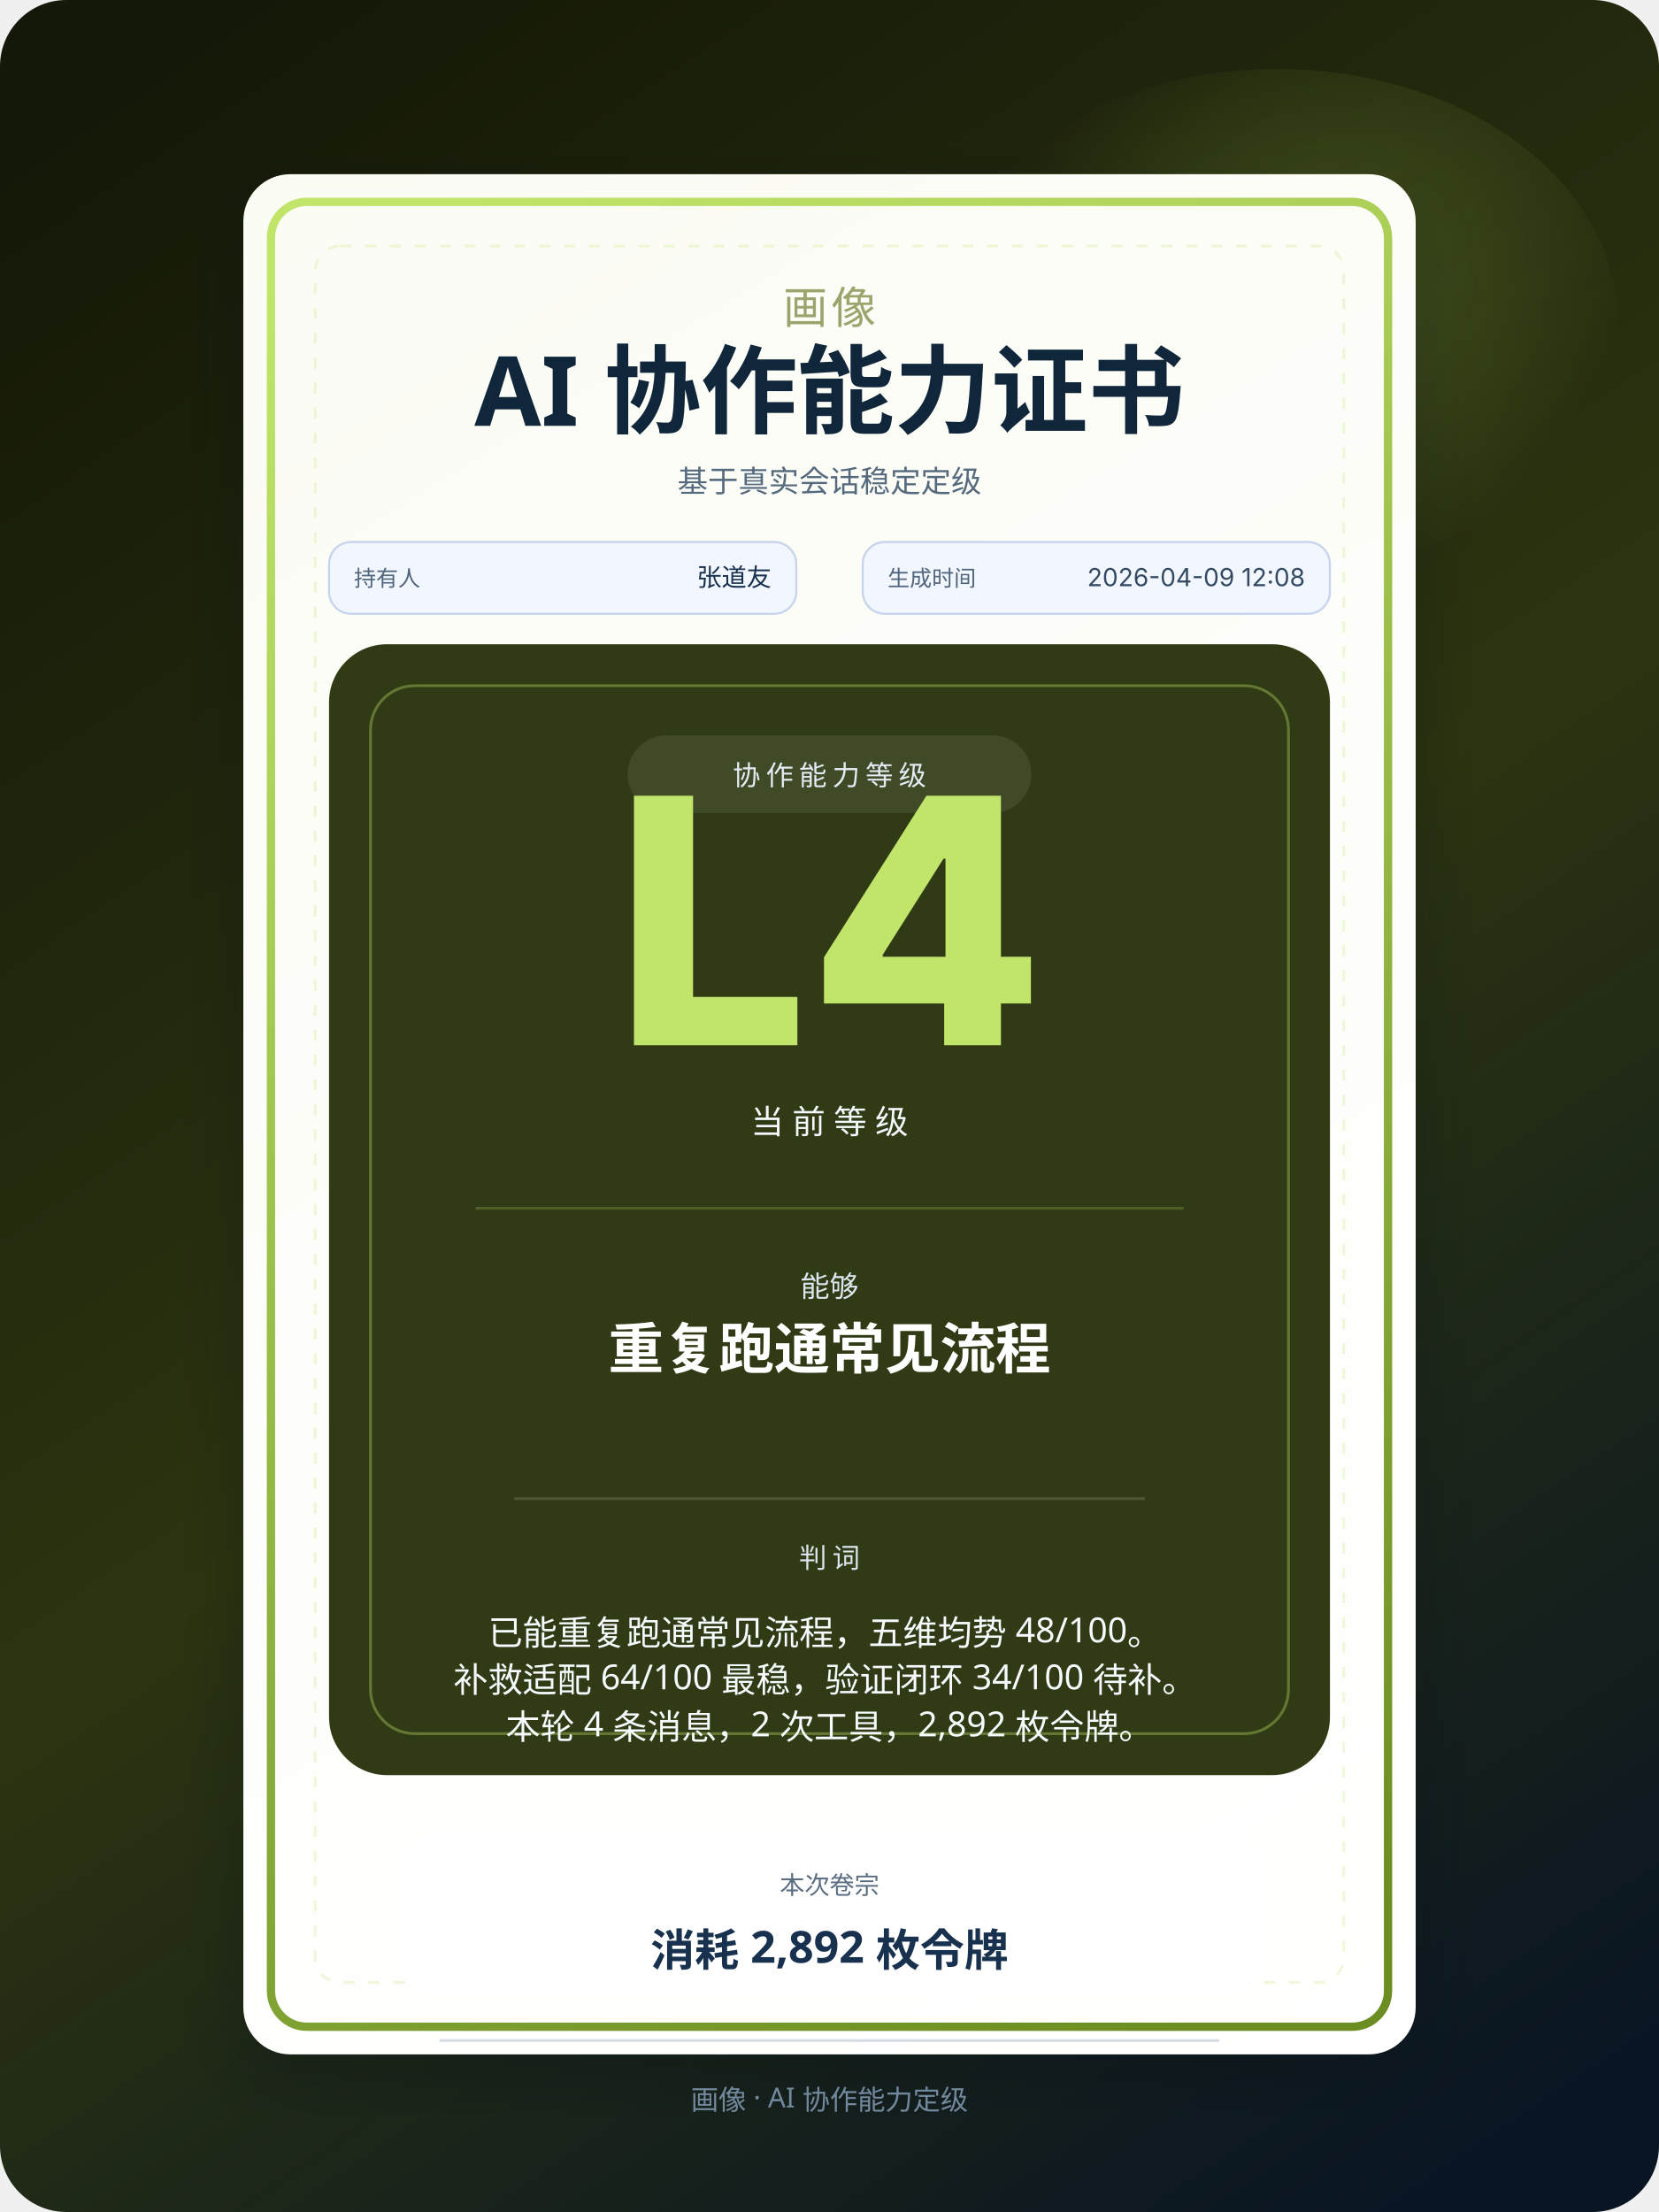
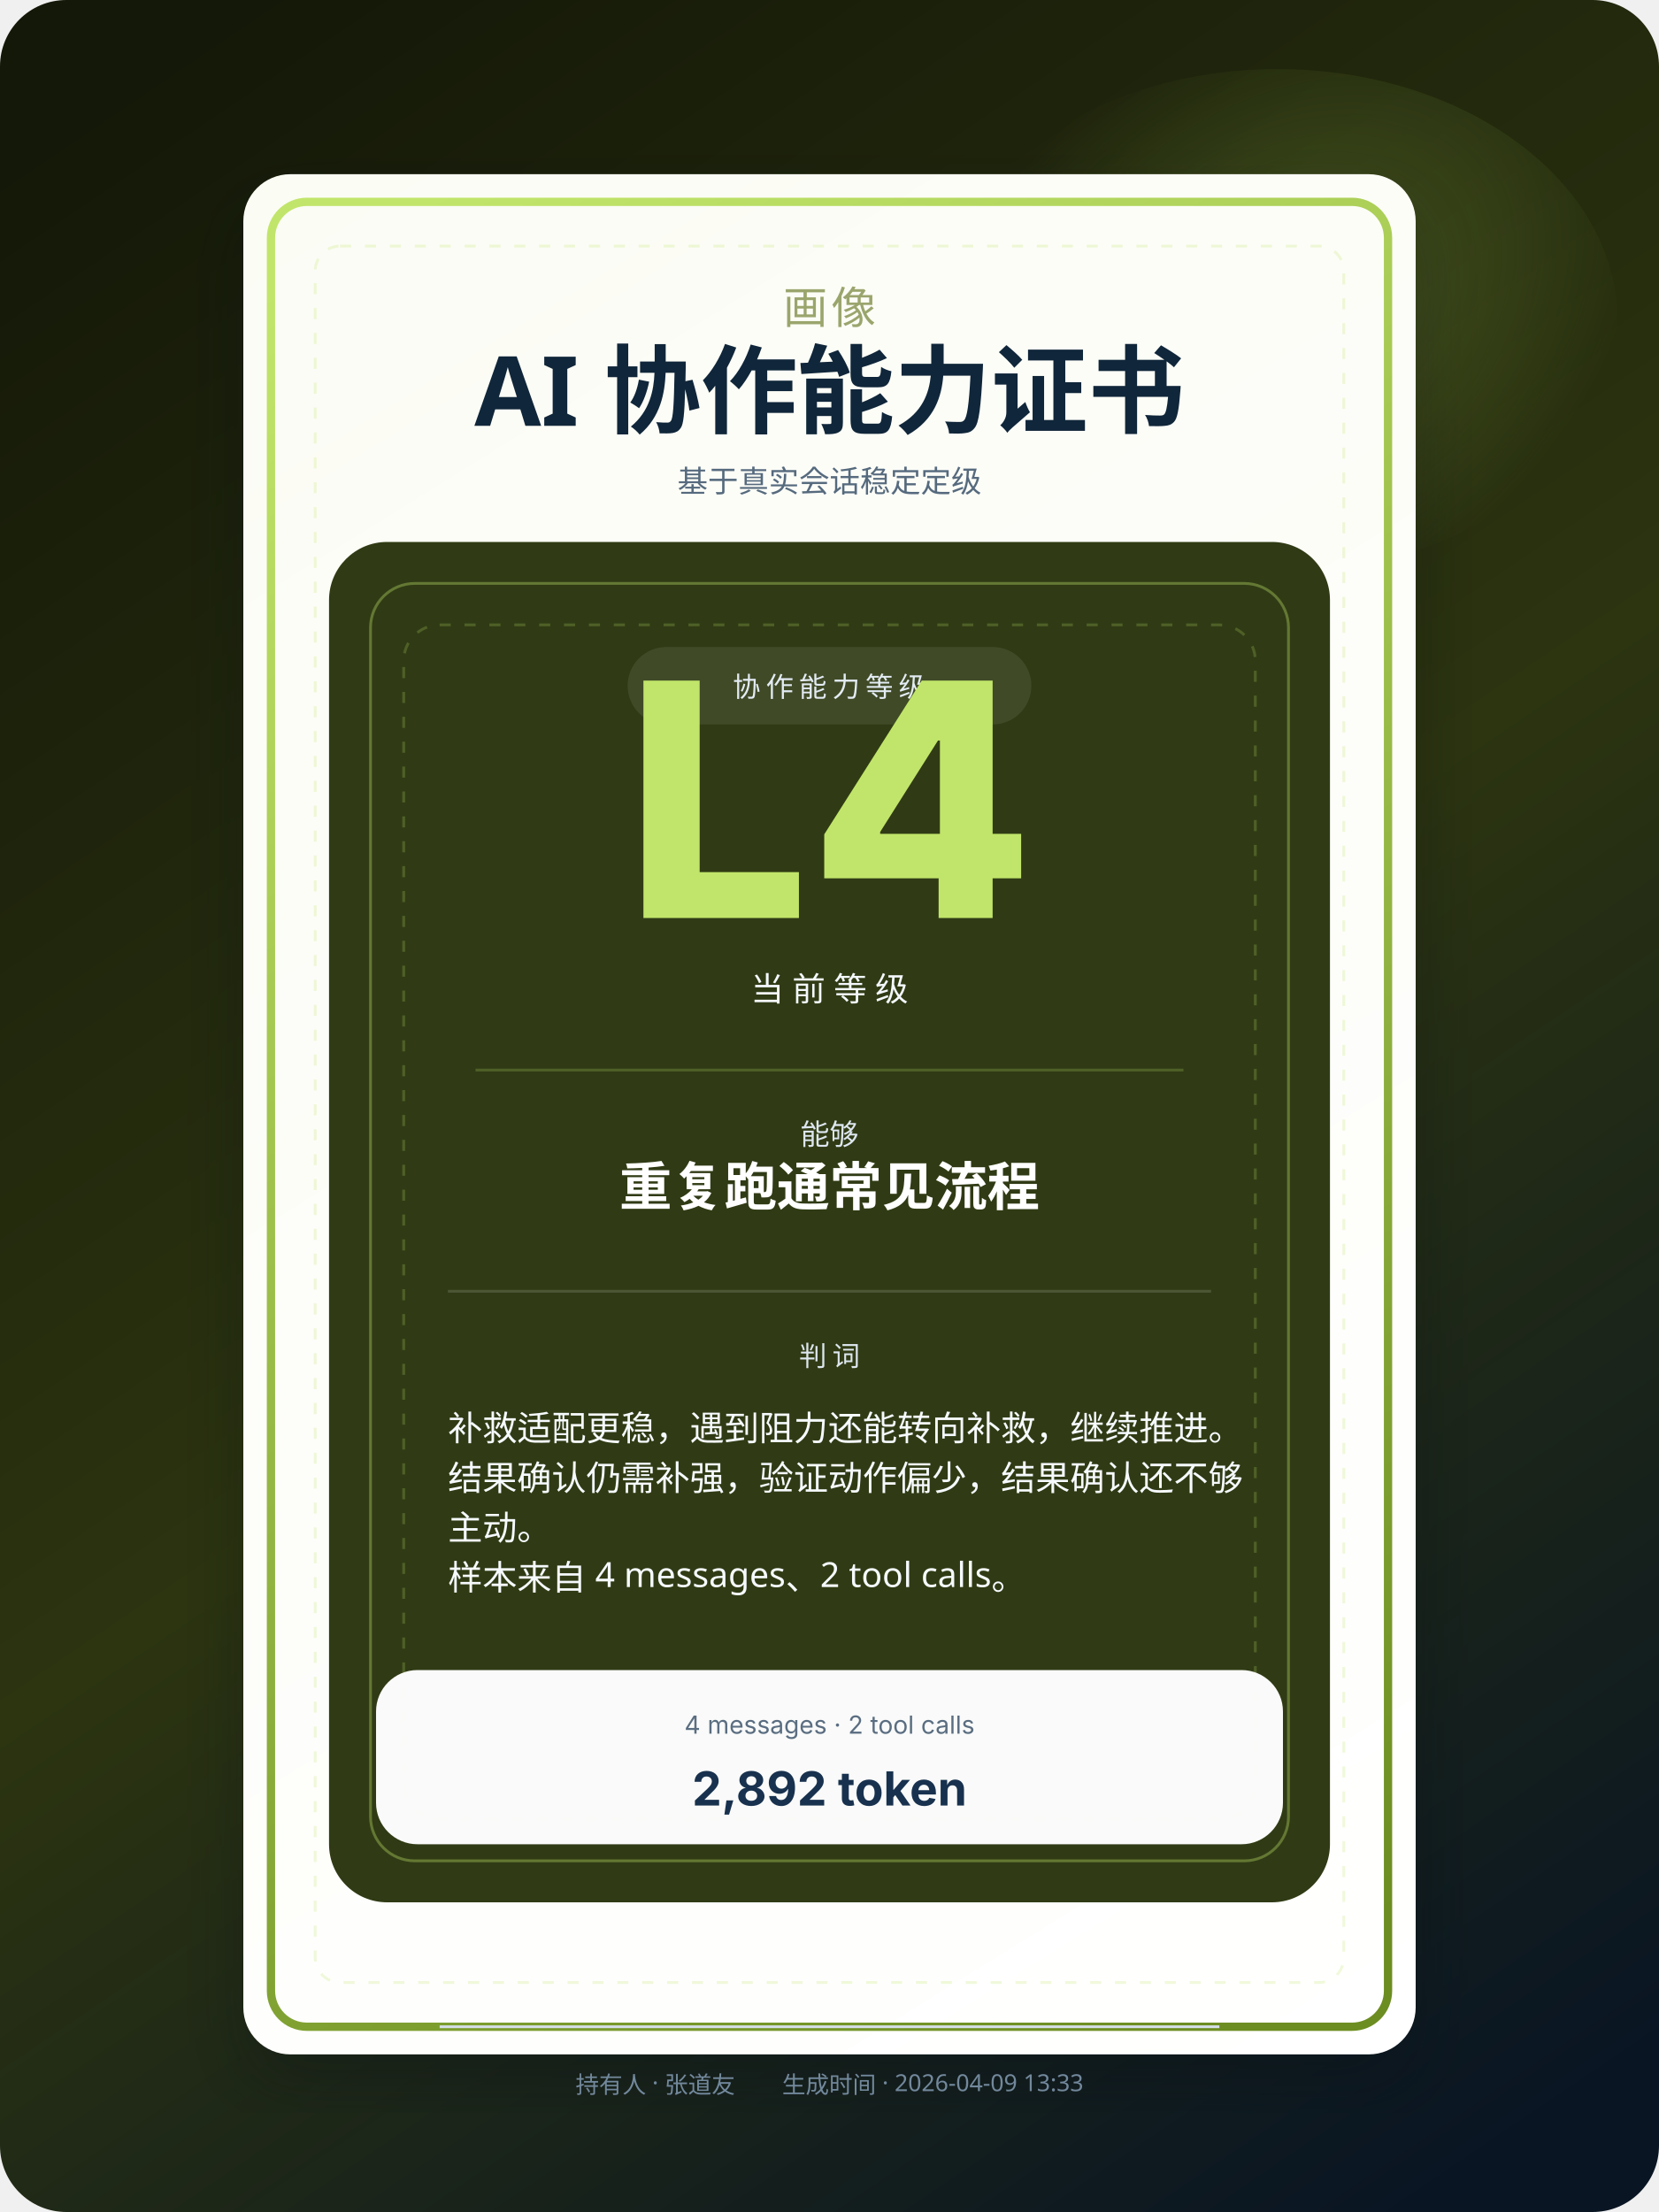
<svg xmlns="http://www.w3.org/2000/svg" width="1200" height="1600" viewBox="0 0 1200 1600" fill="none">
  <defs>
    <linearGradient id="bg" x1="96" y1="54" x2="1106" y2="1546" gradientUnits="userSpaceOnUse">
      <stop stop-color="#141808" />
      <stop offset="0.52" stop-color="#2C3410" />
      <stop offset="1" stop-color="#091523" />
    </linearGradient>
    <radialGradient id="halo" cx="0" cy="0" r="1" gradientUnits="userSpaceOnUse" gradientTransform="translate(924 232) rotate(142) scale(292 208)">
      <stop stop-color="#A8CF54" stop-opacity="0.28" />
      <stop offset="1" stop-color="#A8CF54" stop-opacity="0" />
    </radialGradient>
    <linearGradient id="card" x1="176" y1="124" x2="1022" y2="1486" gradientUnits="userSpaceOnUse">
      <stop stop-color="#FBFCF4" />
      <stop offset="1" stop-color="#FFFFFF" />
    </linearGradient>
    <linearGradient id="rim" x1="238" y1="184" x2="952" y2="1416" gradientUnits="userSpaceOnUse">
      <stop stop-color="#C1E56A" />
      <stop offset="1" stop-color="#6C8D21" />
    </linearGradient>
    <filter id="shadow" x="118" y="92" width="964" height="1436" filterUnits="userSpaceOnUse" color-interpolation-filters="sRGB">
      <feFlood flood-opacity="0" result="BackgroundImageFix" />
      <feColorMatrix in="SourceAlpha" type="matrix" values="0 0 0 0 0 0 0 0 0 0 0 0 0 0 0 0 0 0 127 0" result="hardAlpha" />
      <feOffset dy="24" />
      <feGaussianBlur stdDeviation="24" />
      <feColorMatrix type="matrix" values="0 0 0 0 0.02 0 0 0 0 0.05 0 0 0 0 0.08 0 0 0 0.28 0" />
      <feBlend mode="normal" in2="BackgroundImageFix" result="effect1_dropShadow_0_1" />
      <feBlend mode="normal" in="SourceGraphic" in2="effect1_dropShadow_0_1" result="shape" />
    </filter>
  </defs>
  <rect width="1200" height="1600" rx="48" fill="url(#bg)" />
  <ellipse cx="924" cy="232" rx="246" ry="182" fill="url(#halo)" />
  <g filter="url(#shadow)">
    <rect x="176" y="126" width="848" height="1360" rx="34" fill="url(#card)" />
    <rect x="196" y="146" width="808" height="1320" rx="26" stroke="url(#rim)" stroke-width="6" />
    <rect x="228" y="178" width="744" height="1256" rx="18" stroke="#C1E56A" stroke-opacity="0.24" stroke-width="2" stroke-dasharray="8 10" />
  </g>
  <text x="600" y="234" fill="#9AA56D" font-size="32" text-anchor="middle" font-family="Inter, PingFang SC, Microsoft YaHei, sans-serif" letter-spacing="3">画像</text>
  <text x="600" y="308" fill="#10263A" font-size="70" text-anchor="middle" font-family="PingFang SC, Hiragino Sans GB, Microsoft YaHei, sans-serif" font-weight="700">AI 协作能力证书</text>
  <text x="600" y="356" fill="#566A7E" font-size="22" text-anchor="middle" font-family="PingFang SC, Hiragino Sans GB, Microsoft YaHei, sans-serif">基于真实会话稳定定级</text>
  <g>
-     <rect x="238" y="392" width="338" height="52" rx="16" fill="#F2F6FF" fill-opacity="0.99" stroke="#315FBC" stroke-opacity="0.24" stroke-width="1.5" />
-     <text x="256" y="424" fill="#50657B" font-size="16" font-family="Inter, PingFang SC, Microsoft YaHei, sans-serif">持有人</text>
-     <text x="558" y="424" fill="#18314E" font-size="18" text-anchor="end" font-family="Inter, PingFang SC, Microsoft YaHei, sans-serif">张道友</text>
-   </g>
-   <g>
-     <rect x="624" y="392" width="338" height="52" rx="16" fill="#F2F6FF" fill-opacity="0.99" stroke="#315FBC" stroke-opacity="0.24" stroke-width="1.5" />
-     <text x="642" y="424" fill="#50657B" font-size="16" font-family="Inter, PingFang SC, Microsoft YaHei, sans-serif">生成时间</text>
-     <text x="944" y="424" fill="#344A63" font-size="18" text-anchor="end" font-family="Inter, PingFang SC, Microsoft YaHei, sans-serif">2026-04-09 12:08</text>
-   </g>
-   <g>
-     <rect x="238" y="466" width="724" height="818" rx="42" fill="#303B15" />
-     <rect x="268" y="496" width="664" height="758" rx="32" stroke="#C1E56A" stroke-opacity="0.36" stroke-width="2" />
-     <rect x="454" y="532" width="292" height="56" rx="28" fill="#FFFFFF" fill-opacity="0.08" />
-     <text x="600" y="568" fill="#E3EBF3" font-size="20" text-anchor="middle" font-family="PingFang SC, Hiragino Sans GB, Microsoft YaHei, sans-serif" letter-spacing="4">协作能力等级</text>
-     <text x="600" y="756" fill="#C1E56A" font-size="248" text-anchor="middle" font-family="Inter, PingFang SC, Microsoft YaHei, sans-serif" font-weight="800">L4</text>
-     <text x="600" y="820" fill="#F4F8FC" font-size="24" text-anchor="middle" font-family="PingFang SC, Hiragino Sans GB, Microsoft YaHei, sans-serif" letter-spacing="6">当前等级</text>
-     <line x1="344" y1="874" x2="856" y2="874" stroke="#C1E56A" stroke-opacity="0.22" stroke-width="2" />
-     <text x="600" y="938" fill="#DDE6EE" font-size="21" text-anchor="middle" font-family="PingFang SC, Hiragino Sans GB, Microsoft YaHei, sans-serif">能够</text>
-     <text x="600" y="990" fill="#FFFFFF" font-size="40" text-anchor="middle" font-family="PingFang SC, Hiragino Sans GB, Microsoft YaHei, sans-serif" font-weight="700">
+     <rect x="238" y="392" width="724" height="984" rx="42" fill="#303B15" />
+     <rect x="268" y="422" width="664" height="924" rx="32" stroke="#C1E56A" stroke-opacity="0.36" stroke-width="2" />
+     <rect x="292" y="452" width="616" height="864" rx="26" stroke="#C1E56A" stroke-opacity="0.22" stroke-width="2" stroke-dasharray="8 10" />
+     <rect x="454" y="468" width="292" height="56" rx="28" fill="#FFFFFF" fill-opacity="0.08" />
+     <text x="600" y="504" fill="#E3EBF3" font-size="20" text-anchor="middle" font-family="PingFang SC, Hiragino Sans GB, Microsoft YaHei, sans-serif" letter-spacing="4">协作能力等级</text>
+     <text x="600" y="664" fill="#C1E56A" font-size="236" text-anchor="middle" font-family="Inter, PingFang SC, Microsoft YaHei, sans-serif" font-weight="800">L4</text>
+     <text x="600" y="724" fill="#F4F8FC" font-size="24" text-anchor="middle" font-family="PingFang SC, Hiragino Sans GB, Microsoft YaHei, sans-serif" letter-spacing="6">当前等级</text>
+     <line x1="344" y1="774" x2="856" y2="774" stroke="#C1E56A" stroke-opacity="0.22" stroke-width="2" />
+     <text x="600" y="828" fill="#DDE6EE" font-size="21" text-anchor="middle" font-family="PingFang SC, Hiragino Sans GB, Microsoft YaHei, sans-serif">能够</text>
+     <text x="600" y="872" fill="#FFFFFF" font-size="38" text-anchor="middle" font-family="PingFang SC, Hiragino Sans GB, Microsoft YaHei, sans-serif" font-weight="700">
      <tspan x="600" dy="0">重复跑通常见流程</tspan>
    </text>
-     <line x1="372" y1="1084" x2="828" y2="1084" stroke="#FFFFFF" stroke-opacity="0.14" stroke-width="2" />
-     <text x="600" y="1134" fill="#DDE6EE" font-size="20" text-anchor="middle" font-family="PingFang SC, Hiragino Sans GB, Microsoft YaHei, sans-serif" letter-spacing="4">判词</text>
-     <text x="600" y="1190" fill="#F6FAFD" font-size="25" text-anchor="middle" font-family="PingFang SC, Hiragino Sans GB, Microsoft YaHei, sans-serif" font-weight="500">
-       <tspan x="600" dy="0">已能重复跑通常见流程，五维均势 48/100。</tspan>
-       <tspan x="600" dy="34">补救适配 64/100 最稳，验证闭环 34/100 待补。</tspan>
-       <tspan x="600" dy="34">本轮 4 条消息，2 次工具，2,892 枚令牌。</tspan>
+     <line x1="324" y1="934" x2="876" y2="934" stroke="#FFFFFF" stroke-opacity="0.14" stroke-width="2" />
+     <text x="600" y="988" fill="#DDE6EE" font-size="20" text-anchor="middle" font-family="PingFang SC, Hiragino Sans GB, Microsoft YaHei, sans-serif" letter-spacing="4">判词</text>
+     <text x="324" y="1042" fill="#F6FAFD" font-size="25" text-anchor="start" font-family="PingFang SC, Hiragino Sans GB, Microsoft YaHei, sans-serif" font-weight="500">
+       <tspan x="324" dy="0">补救适配更稳，遇到阻力还能转向补救，继续推进。</tspan>
+       <tspan x="324" dy="36">结果确认仍需补强，验证动作偏少，结果确认还不够</tspan>
+       <tspan x="324" dy="36">主动。</tspan>
+       <tspan x="324" dy="36">样本来自 4 messages、2 tool calls。</tspan>
    </text>
+     <rect x="272" y="1208" width="656" height="126" rx="30" fill="#FFFFFF" fill-opacity="0.97" />
+     <text x="600" y="1254" fill="#5A6D81" font-size="18" text-anchor="middle" font-family="Inter, PingFang SC, Microsoft YaHei, sans-serif">4 messages · 2 tool calls</text>
+     <text x="600" y="1306" fill="#18314E" font-size="34" text-anchor="middle" font-family="Inter, PingFang SC, Microsoft YaHei, sans-serif" font-weight="700">2,892 token</text>
  </g>
-   <g>
-     <rect x="286" y="1326" width="628" height="116" rx="30" fill="#FFFFFF" fill-opacity="0.96" />
-     <text x="600" y="1370" fill="#5A6D81" font-size="18" text-anchor="middle" font-family="PingFang SC, Hiragino Sans GB, Microsoft YaHei, sans-serif">本次卷宗</text>
-     <text x="600" y="1422" fill="#18314E" font-size="32" text-anchor="middle" font-family="PingFang SC, Hiragino Sans GB, Microsoft YaHei, sans-serif" font-weight="700">消耗 2,892 枚令牌</text>
-   </g>
-   <line x1="318" y1="1476" x2="882" y2="1476" stroke="#D4DDE6" stroke-width="2" />
-   <text x="600" y="1526" fill="#72889C" font-size="20" text-anchor="middle" font-family="PingFang SC, Hiragino Sans GB, Microsoft YaHei, sans-serif">画像 · AI 协作能力定级</text>
+   <line x1="318" y1="1466" x2="882" y2="1466" stroke="#D4DDE6" stroke-width="2" />
+   <text x="600" y="1514" fill="#72889C" font-size="17" text-anchor="middle" font-family="PingFang SC, Hiragino Sans GB, Microsoft YaHei, sans-serif">持有人 · 张道友　　生成时间 · 2026-04-09 13:33</text>
</svg>
